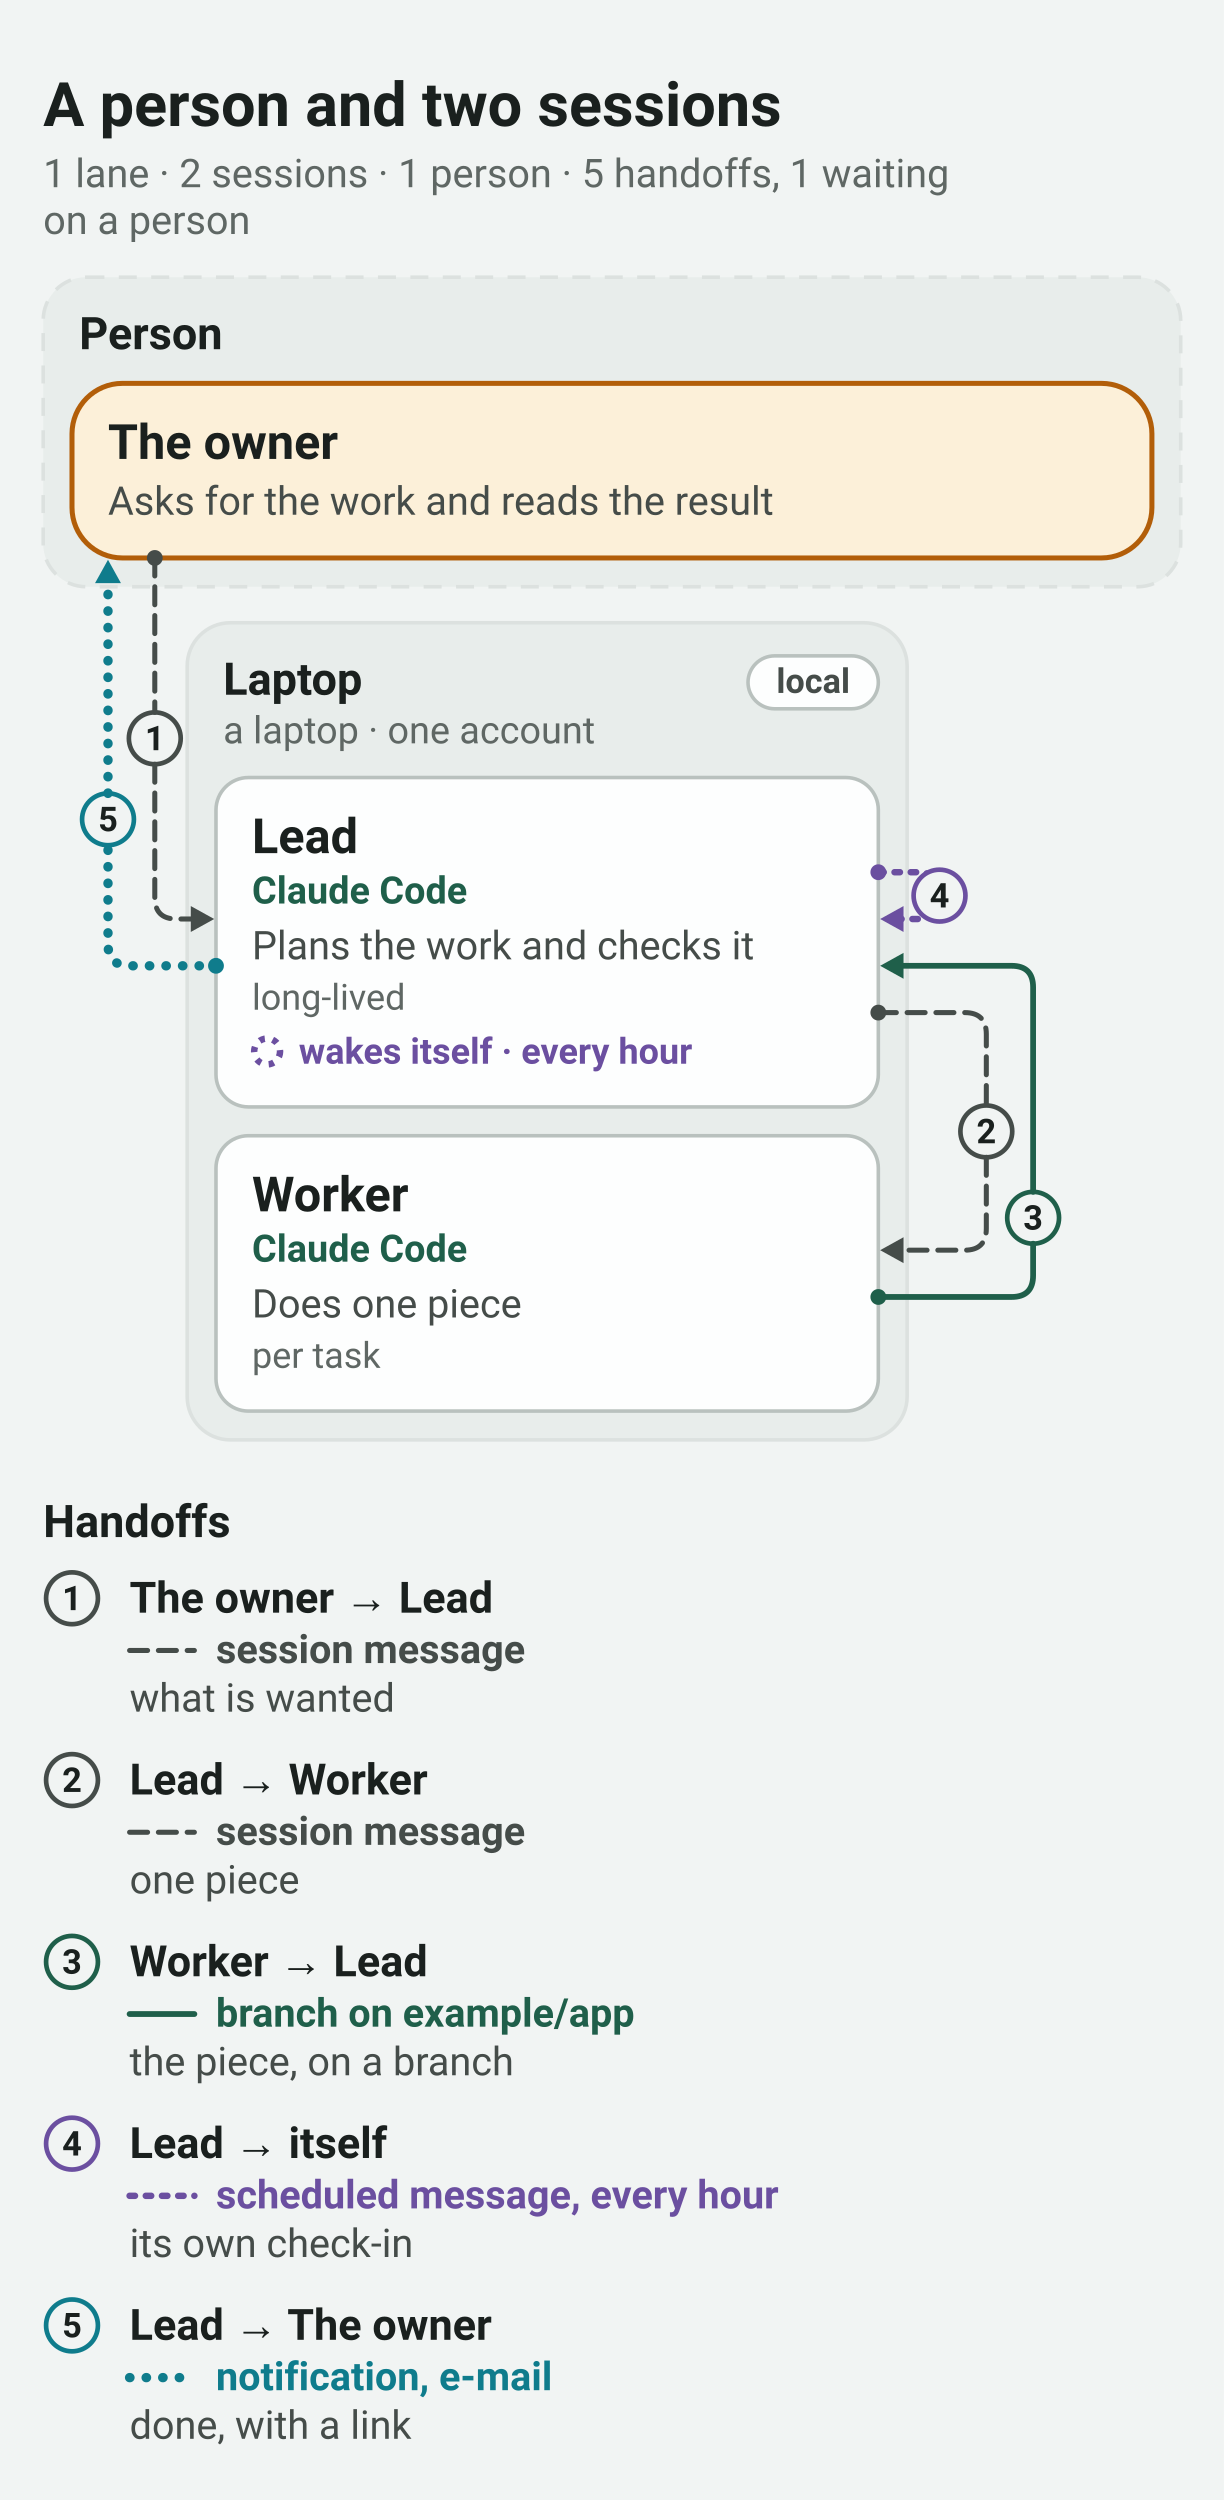
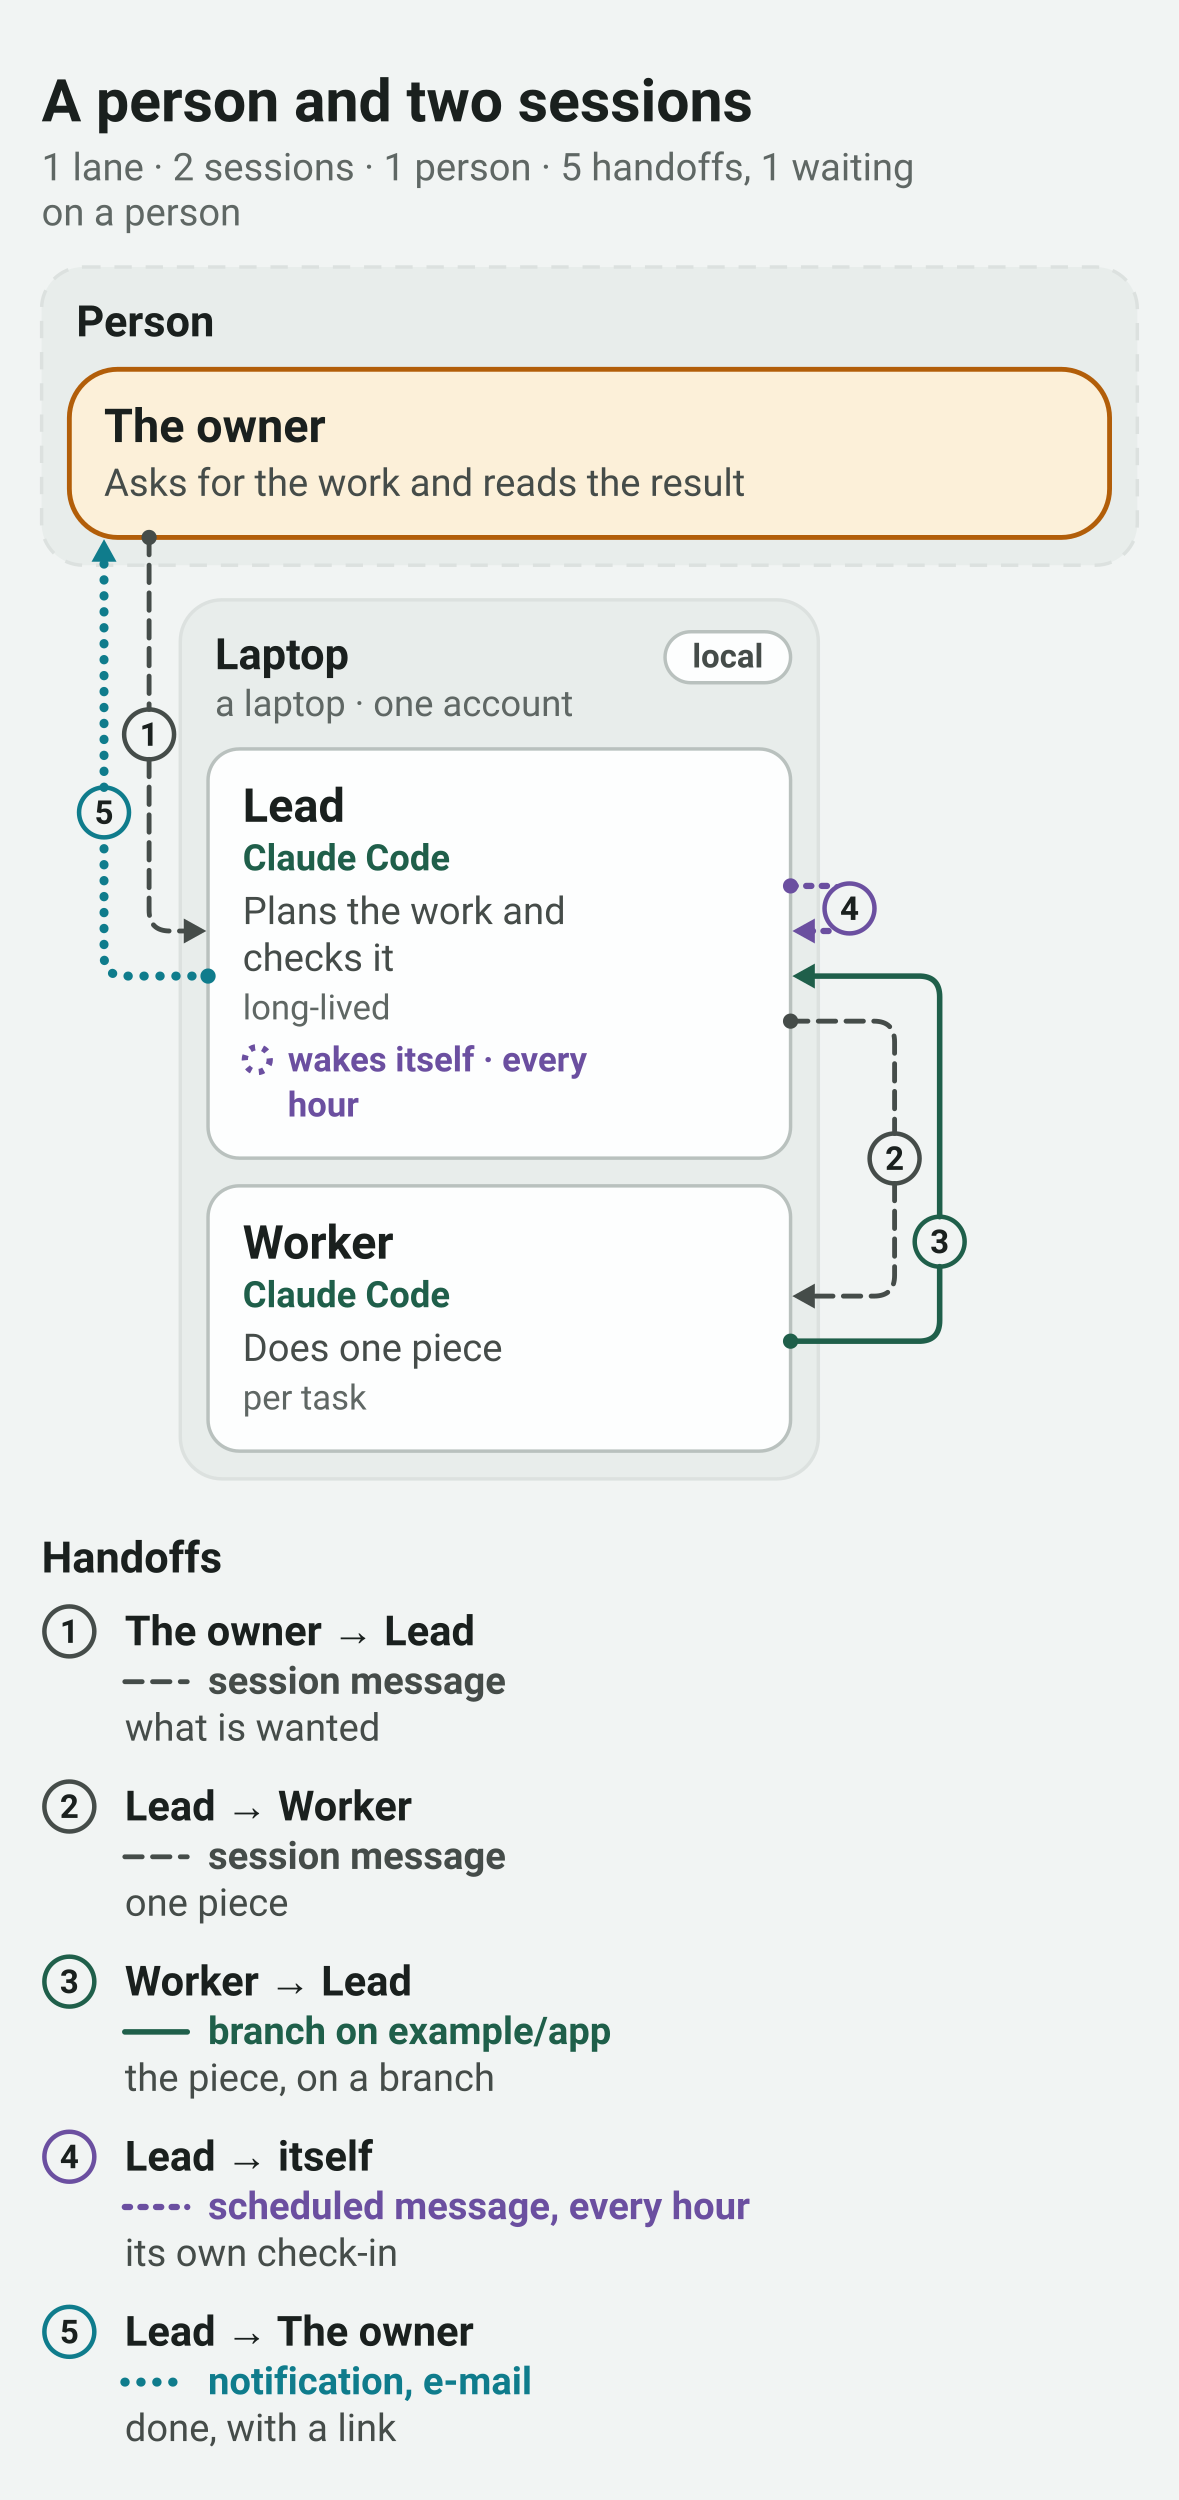
- <svg xmlns="http://www.w3.org/2000/svg" class="grooph-picture" data-picture="map" viewBox="0 0 340 694.5" width="340" height="694.5" role="img" font-family="system-ui, -apple-system, 'Segoe UI', Roboto, 'Helvetica Neue', Arial, sans-serif">
-   <rect x="0" y="0" width="340" height="694.5" style="fill:#f1f4f3" />
+ <svg xmlns="http://www.w3.org/2000/svg" class="grooph-picture" data-picture="map" viewBox="0 0 340 721" width="340" height="721" role="img" font-family="system-ui, -apple-system, 'Segoe UI', Roboto, 'Helvetica Neue', Arial, sans-serif">
+   <rect x="0" y="0" width="340" height="721" style="fill:#f1f4f3" />
  <text x="12" y="35" font-size="17" font-weight="700" style="fill:#1a201e">A person and two sessions</text>
  <text x="12" y="52" font-size="11" style="fill:#5f6764">1 lane · 2 sessions · 1 person · 5 handoffs, 1 waiting</text>
  <text x="12" y="65" font-size="11" style="fill:#5f6764">on a person</text>
  <g data-people="">
    <rect x="12" y="77" width="316" height="86" rx="12" stroke-width="1" stroke-dasharray="5 4" style="fill:#e8edeb;stroke:#dce1df" />
    <text x="22" y="97" font-size="12.5" font-weight="700" style="fill:#1a201e">Person</text>
  </g>
  <g data-lane="laptop">
-     <rect x="52" y="173" width="200" height="227" rx="12" stroke-width="1" style="fill:#e8edeb;stroke:#dce1df" />
+     <rect x="52" y="173" width="184" height="253.5" rx="12" stroke-width="1" style="fill:#e8edeb;stroke:#dce1df" />
    <text x="62" y="193" font-size="12.5" font-weight="700" style="fill:#1a201e">Laptop</text>
-     <rect x="207.8" y="182.2" width="36.2" height="14.7" rx="7.4" stroke-width="1" style="fill:#fdfefe;stroke:#b9c1be" />
-     <text x="225.9" y="192.5" font-size="9.5" font-weight="700" text-anchor="middle" style="fill:#454c49">local</text>
+     <rect x="191.8" y="182.2" width="36.2" height="14.7" rx="7.4" stroke-width="1" style="fill:#fdfefe;stroke:#b9c1be" />
+     <text x="209.9" y="192.5" font-size="9.5" font-weight="700" text-anchor="middle" style="fill:#454c49">local</text>
    <text x="62" y="206.5" font-size="10.5" style="fill:#5f6764">a laptop · one account</text>
  </g>
  <g data-person="owner">
    <rect data-card="" x="20" y="106.5" width="300" height="48.5" rx="14" stroke-width="1.4" style="fill:#fcf0d9;stroke:#b25e09" />
    <text x="30" y="127.5" font-size="13.5" font-weight="700" style="fill:#1a201e">The owner</text>
    <text x="30" y="143" font-size="11" style="fill:#454c49">Asks for the work and reads the result</text>
  </g>
  <g data-session="lead">
-     <rect data-card="" x="60" y="216" width="184" height="91.5" rx="9" stroke-width="1" style="fill:#fdfefe;stroke:#b9c1be" />
+     <rect data-card="" x="60" y="216" width="168" height="118" rx="9" stroke-width="1" style="fill:#fdfefe;stroke:#b9c1be" />
    <text x="70" y="237" font-size="13.5" font-weight="700" style="fill:#1a201e">Lead</text>
    <text x="70" y="251" font-size="10.5" font-weight="700" style="fill:#1f5f4a">Claude Code</text>
-     <text x="70" y="266.5" font-size="11" style="fill:#454c49">Plans the work and checks it</text>
-     <text x="70" y="280.5" font-size="10" style="fill:#5f6764">long-lived</text>
-     <circle data-wakes="" cx="74.2" cy="292.1" r="3.6" fill="none" stroke-width="1.8" stroke-dasharray="1.5 2.2" style="stroke:#6b4fa0" />
-     <text x="83" y="295.5" font-size="10" font-weight="700" style="fill:#6b4fa0">wakes itself · every hour</text>
+     <text x="70" y="266.5" font-size="11" style="fill:#454c49">Plans the work and</text>
+     <text x="70" y="280" font-size="11" style="fill:#454c49">checks it</text>
+     <text x="70" y="294" font-size="10" style="fill:#5f6764">long-lived</text>
+     <circle data-wakes="" cx="74.2" cy="305.6" r="3.6" fill="none" stroke-width="1.8" stroke-dasharray="1.5 2.2" style="stroke:#6b4fa0" />
+     <text x="83" y="309" font-size="10" font-weight="700" style="fill:#6b4fa0">wakes itself · every</text>
+     <text x="83" y="322" font-size="10" font-weight="700" style="fill:#6b4fa0">hour</text>
  </g>
  <g data-session="worker">
-     <rect data-card="" x="60" y="315.5" width="184" height="76.5" rx="9" stroke-width="1" style="fill:#fdfefe;stroke:#b9c1be" />
-     <text x="70" y="336.5" font-size="13.5" font-weight="700" style="fill:#1a201e">Worker</text>
-     <text x="70" y="350.5" font-size="10.5" font-weight="700" style="fill:#1f5f4a">Claude Code</text>
-     <text x="70" y="366" font-size="11" style="fill:#454c49">Does one piece</text>
-     <text x="70" y="380" font-size="10" style="fill:#5f6764">per task</text>
+     <rect data-card="" x="60" y="342" width="168" height="76.5" rx="9" stroke-width="1" style="fill:#fdfefe;stroke:#b9c1be" />
+     <text x="70" y="363" font-size="13.5" font-weight="700" style="fill:#1a201e">Worker</text>
+     <text x="70" y="377" font-size="10.5" font-weight="700" style="fill:#1f5f4a">Claude Code</text>
+     <text x="70" y="392.5" font-size="11" style="fill:#454c49">Does one piece</text>
+     <text x="70" y="406.5" font-size="10" style="fill:#5f6764">per task</text>
  </g>
  <g data-plate="h-ask">
-     <circle cx="43" cy="205.1" r="7.2" stroke-width="1.3" style="fill:#f1f4f3;stroke:#454c49" />
+     <circle cx="43" cy="211.8" r="7.2" stroke-width="1.3" style="fill:#f1f4f3;stroke:#454c49" />
  </g>
  <g data-plate="h-start">
-     <circle cx="274" cy="314.3" r="7.2" stroke-width="1.3" style="fill:#f1f4f3;stroke:#454c49" />
+     <circle cx="258" cy="334.1" r="7.2" stroke-width="1.3" style="fill:#f1f4f3;stroke:#454c49" />
  </g>
  <g data-plate="h-back">
-     <circle cx="287" cy="338.3" r="7.2" stroke-width="1.3" style="fill:#f1f4f3;stroke:#1f5f4a" />
+     <circle cx="271" cy="358.1" r="7.2" stroke-width="1.3" style="fill:#f1f4f3;stroke:#1f5f4a" />
  </g>
  <g data-plate="h-done">
-     <circle cx="30" cy="227.6" r="7.2" stroke-width="1.3" style="fill:#f1f4f3;stroke:#0f7c8c" />
+     <circle cx="30" cy="234.3" r="7.2" stroke-width="1.3" style="fill:#f1f4f3;stroke:#0f7c8c" />
  </g>
  <g data-handoff="h-ask">
-     <path d="M43,155 L43,197.9 M43,212.3 L43,249.3 Q43,255.3 49,255.3 L54.5,255.3" fill="none" stroke-width="1.4" stroke-linecap="round" stroke-dasharray="5 3" style="stroke:#454c49" />
+     <path d="M43,155 L43,204.6 M43,219 L43,262.5 Q43,268.5 49,268.5 L54.5,268.5" fill="none" stroke-width="1.4" stroke-linecap="round" stroke-dasharray="5 3" style="stroke:#454c49" />
    <circle cx="43" cy="155" r="2.2" style="fill:#454c49" />
-     <path d="M59.5,255.3 L53,251.7 L53,258.9 z" style="fill:#454c49" />
+     <path d="M59.5,268.5 L53,264.9 L53,272.1 z" style="fill:#454c49" />
  </g>
  <g data-handoff="h-start">
-     <path d="M244,281.3 L268,281.3 Q274,281.3 274,287.3 L274,307.1 M274,321.5 L274,341.3 Q274,347.3 268,347.3 L249.5,347.3" fill="none" stroke-width="1.4" stroke-linecap="round" stroke-dasharray="5 3" style="stroke:#454c49" />
-     <circle cx="244" cy="281.3" r="2.2" style="fill:#454c49" />
-     <path d="M244.5,347.3 L251,350.9 L251,343.7 z" style="fill:#454c49" />
+     <path d="M228,294.5 L252,294.5 Q258,294.5 258,300.5 L258,326.9 M258,341.3 L258,367.8 Q258,373.8 252,373.8 L233.5,373.8" fill="none" stroke-width="1.4" stroke-linecap="round" stroke-dasharray="5 3" style="stroke:#454c49" />
+     <circle cx="228" cy="294.5" r="2.2" style="fill:#454c49" />
+     <path d="M228.5,373.8 L235,377.4 L235,370.2 z" style="fill:#454c49" />
  </g>
  <g data-handoff="h-back">
-     <path d="M244,360.3 L281,360.3 Q287,360.3 287,354.3 L287,345.5 M287,331.1 L287,274.3 Q287,268.3 281,268.3 L249.5,268.3" fill="none" stroke-width="1.6" stroke-linecap="round" style="stroke:#1f5f4a" />
-     <circle cx="244" cy="360.3" r="2.2" style="fill:#1f5f4a" />
-     <path d="M244.5,268.3 L251,271.9 L251,264.7 z" style="fill:#1f5f4a" />
+     <path d="M228,386.8 L265,386.8 Q271,386.8 271,380.8 L271,365.3 M271,350.9 L271,287.5 Q271,281.5 265,281.5 L233.5,281.5" fill="none" stroke-width="1.6" stroke-linecap="round" style="stroke:#1f5f4a" />
+     <circle cx="228" cy="386.8" r="2.2" style="fill:#1f5f4a" />
+     <path d="M228.5,281.5 L235,285.1 L235,277.9 z" style="fill:#1f5f4a" />
  </g>
  <g data-handoff="h-wake">
-     <path d="M244,242.3 L255,242.3 Q261,242.3 261,248.3 L261,249.3 Q261,255.3 255,255.3 L249.5,255.3" fill="none" stroke-width="1.8" stroke-linecap="round" stroke-dasharray="1.5 3" style="stroke:#6b4fa0" />
-     <circle cx="244" cy="242.3" r="2.2" style="fill:#6b4fa0" />
-     <path d="M244.5,255.3 L251,258.9 L251,251.7 z" style="fill:#6b4fa0" />
+     <path d="M228,255.5 L239,255.5 Q245,255.5 245,261.5 L245,262.5 Q245,268.5 239,268.5 L233.5,268.5" fill="none" stroke-width="1.8" stroke-linecap="round" stroke-dasharray="1.5 3" style="stroke:#6b4fa0" />
+     <circle cx="228" cy="255.5" r="2.2" style="fill:#6b4fa0" />
+     <path d="M228.5,268.5 L235,272.1 L235,264.9 z" style="fill:#6b4fa0" />
  </g>
  <g data-plate="h-wake">
-     <circle cx="261" cy="248.8" r="7.2" stroke-width="1.3" style="fill:#f1f4f3;stroke:#6b4fa0" />
+     <circle cx="245" cy="262" r="7.2" stroke-width="1.3" style="fill:#f1f4f3;stroke:#6b4fa0" />
  </g>
  <g data-handoff="h-done">
-     <path d="M60,268.3 L36,268.3 Q30,268.3 30,262.3 L30,234.8 M30,220.4 L30,160.5" fill="none" stroke-width="2.6" stroke-linecap="round" stroke-dasharray="0.1 4.5" style="stroke:#0f7c8c" />
-     <circle cx="60" cy="268.3" r="2.2" style="fill:#0f7c8c" />
+     <path d="M60,281.5 L36,281.5 Q30,281.5 30,275.5 L30,241.5 M30,227.1 L30,160.5" fill="none" stroke-width="2.6" stroke-linecap="round" stroke-dasharray="0.1 4.5" style="stroke:#0f7c8c" />
+     <circle cx="60" cy="281.5" r="2.2" style="fill:#0f7c8c" />
    <path d="M30,155.5 L33.6,162 L26.4,162 z" style="fill:#0f7c8c" />
  </g>
  <g data-number="h-ask">
-     <text x="43" y="208.4" font-size="9.5" font-weight="700" text-anchor="middle" style="fill:#1a201e">1</text>
+     <text x="43" y="215.1" font-size="9.5" font-weight="700" text-anchor="middle" style="fill:#1a201e">1</text>
  </g>
  <g data-number="h-start">
-     <text x="274" y="317.6" font-size="9.5" font-weight="700" text-anchor="middle" style="fill:#1a201e">2</text>
+     <text x="258" y="337.4" font-size="9.5" font-weight="700" text-anchor="middle" style="fill:#1a201e">2</text>
  </g>
  <g data-number="h-back">
-     <text x="287" y="341.6" font-size="9.5" font-weight="700" text-anchor="middle" style="fill:#1a201e">3</text>
+     <text x="271" y="361.4" font-size="9.5" font-weight="700" text-anchor="middle" style="fill:#1a201e">3</text>
  </g>
  <g data-number="h-wake">
-     <text x="261" y="252.1" font-size="9.5" font-weight="700" text-anchor="middle" style="fill:#1a201e">4</text>
+     <text x="245" y="265.3" font-size="9.5" font-weight="700" text-anchor="middle" style="fill:#1a201e">4</text>
  </g>
  <g data-number="h-done">
-     <text x="30" y="230.9" font-size="9.5" font-weight="700" text-anchor="middle" style="fill:#1a201e">5</text>
+     <text x="30" y="237.6" font-size="9.5" font-weight="700" text-anchor="middle" style="fill:#1a201e">5</text>
  </g>
-   <text x="12" y="427" font-size="12.5" font-weight="700" style="fill:#1a201e">Handoffs</text>
+   <text x="12" y="453.5" font-size="12.5" font-weight="700" style="fill:#1a201e">Handoffs</text>
  <g data-handoff-row="h-ask">
-     <rect data-row="" x="8" y="434" width="324" height="47.5" rx="8" style="fill:transparent" />
-     <circle cx="20" cy="444" r="7.2" stroke-width="1.3" style="fill:#f1f4f3;stroke:#454c49" />
-     <text x="20" y="447.3" font-size="9.5" font-weight="700" text-anchor="middle" style="fill:#1a201e">1</text>
-     <text x="36" y="448" font-size="12" font-weight="700" style="fill:#1a201e">The owner → Lead</text>
-     <path d="M36,458.5 h18" fill="none" stroke-width="1.4" stroke-linecap="round" stroke-dasharray="5 3" style="stroke:#454c49" />
-     <text x="60" y="462" font-size="11" font-weight="700" style="fill:#454c49">session message</text>
-     <text x="36" y="475.5" font-size="11" style="fill:#454c49">what is wanted</text>
+     <rect data-row="" x="8" y="460.5" width="324" height="47.5" rx="8" style="fill:transparent" />
+     <circle cx="20" cy="470.5" r="7.2" stroke-width="1.3" style="fill:#f1f4f3;stroke:#454c49" />
+     <text x="20" y="473.8" font-size="9.5" font-weight="700" text-anchor="middle" style="fill:#1a201e">1</text>
+     <text x="36" y="474.5" font-size="12" font-weight="700" style="fill:#1a201e">The owner → Lead</text>
+     <path d="M36,485 h18" fill="none" stroke-width="1.4" stroke-linecap="round" stroke-dasharray="5 3" style="stroke:#454c49" />
+     <text x="60" y="488.5" font-size="11" font-weight="700" style="fill:#454c49">session message</text>
+     <text x="36" y="502" font-size="11" style="fill:#454c49">what is wanted</text>
  </g>
  <g data-handoff-row="h-start">
-     <rect data-row="" x="8" y="484.5" width="324" height="47.5" rx="8" style="fill:transparent" />
-     <circle cx="20" cy="494.5" r="7.2" stroke-width="1.3" style="fill:#f1f4f3;stroke:#454c49" />
-     <text x="20" y="497.8" font-size="9.5" font-weight="700" text-anchor="middle" style="fill:#1a201e">2</text>
-     <text x="36" y="498.5" font-size="12" font-weight="700" style="fill:#1a201e">Lead → Worker</text>
-     <path d="M36,509 h18" fill="none" stroke-width="1.4" stroke-linecap="round" stroke-dasharray="5 3" style="stroke:#454c49" />
-     <text x="60" y="512.5" font-size="11" font-weight="700" style="fill:#454c49">session message</text>
-     <text x="36" y="526" font-size="11" style="fill:#454c49">one piece</text>
+     <rect data-row="" x="8" y="511" width="324" height="47.5" rx="8" style="fill:transparent" />
+     <circle cx="20" cy="521" r="7.2" stroke-width="1.3" style="fill:#f1f4f3;stroke:#454c49" />
+     <text x="20" y="524.3" font-size="9.5" font-weight="700" text-anchor="middle" style="fill:#1a201e">2</text>
+     <text x="36" y="525" font-size="12" font-weight="700" style="fill:#1a201e">Lead → Worker</text>
+     <path d="M36,535.5 h18" fill="none" stroke-width="1.4" stroke-linecap="round" stroke-dasharray="5 3" style="stroke:#454c49" />
+     <text x="60" y="539" font-size="11" font-weight="700" style="fill:#454c49">session message</text>
+     <text x="36" y="552.5" font-size="11" style="fill:#454c49">one piece</text>
  </g>
  <g data-handoff-row="h-back">
-     <rect data-row="" x="8" y="535" width="324" height="47.5" rx="8" style="fill:transparent" />
-     <circle cx="20" cy="545" r="7.2" stroke-width="1.3" style="fill:#f1f4f3;stroke:#1f5f4a" />
-     <text x="20" y="548.3" font-size="9.5" font-weight="700" text-anchor="middle" style="fill:#1a201e">3</text>
-     <text x="36" y="549" font-size="12" font-weight="700" style="fill:#1a201e">Worker → Lead</text>
-     <path d="M36,559.5 h18" fill="none" stroke-width="1.6" stroke-linecap="round" style="stroke:#1f5f4a" />
-     <text x="60" y="563" font-size="11" font-weight="700" style="fill:#1f5f4a">branch on example/app</text>
-     <text x="36" y="576.5" font-size="11" style="fill:#454c49">the piece, on a branch</text>
+     <rect data-row="" x="8" y="561.5" width="324" height="47.5" rx="8" style="fill:transparent" />
+     <circle cx="20" cy="571.5" r="7.2" stroke-width="1.3" style="fill:#f1f4f3;stroke:#1f5f4a" />
+     <text x="20" y="574.8" font-size="9.5" font-weight="700" text-anchor="middle" style="fill:#1a201e">3</text>
+     <text x="36" y="575.5" font-size="12" font-weight="700" style="fill:#1a201e">Worker → Lead</text>
+     <path d="M36,586 h18" fill="none" stroke-width="1.6" stroke-linecap="round" style="stroke:#1f5f4a" />
+     <text x="60" y="589.5" font-size="11" font-weight="700" style="fill:#1f5f4a">branch on example/app</text>
+     <text x="36" y="603" font-size="11" style="fill:#454c49">the piece, on a branch</text>
  </g>
  <g data-handoff-row="h-wake">
-     <rect data-row="" x="8" y="585.5" width="324" height="47.5" rx="8" style="fill:transparent" />
-     <circle cx="20" cy="595.5" r="7.2" stroke-width="1.3" style="fill:#f1f4f3;stroke:#6b4fa0" />
-     <text x="20" y="598.8" font-size="9.5" font-weight="700" text-anchor="middle" style="fill:#1a201e">4</text>
-     <text x="36" y="599.5" font-size="12" font-weight="700" style="fill:#1a201e">Lead → itself</text>
-     <path d="M36,610 h18" fill="none" stroke-width="1.8" stroke-linecap="round" stroke-dasharray="1.5 3" style="stroke:#6b4fa0" />
-     <text x="60" y="613.5" font-size="11" font-weight="700" style="fill:#6b4fa0">scheduled message, every hour</text>
-     <text x="36" y="627" font-size="11" style="fill:#454c49">its own check-in</text>
+     <rect data-row="" x="8" y="612" width="324" height="47.5" rx="8" style="fill:transparent" />
+     <circle cx="20" cy="622" r="7.2" stroke-width="1.3" style="fill:#f1f4f3;stroke:#6b4fa0" />
+     <text x="20" y="625.3" font-size="9.5" font-weight="700" text-anchor="middle" style="fill:#1a201e">4</text>
+     <text x="36" y="626" font-size="12" font-weight="700" style="fill:#1a201e">Lead → itself</text>
+     <path d="M36,636.5 h18" fill="none" stroke-width="1.8" stroke-linecap="round" stroke-dasharray="1.5 3" style="stroke:#6b4fa0" />
+     <text x="60" y="640" font-size="11" font-weight="700" style="fill:#6b4fa0">scheduled message, every hour</text>
+     <text x="36" y="653.5" font-size="11" style="fill:#454c49">its own check-in</text>
  </g>
  <g data-handoff-row="h-done">
-     <rect data-row="" x="8" y="636" width="324" height="47.5" rx="8" style="fill:transparent" />
-     <circle cx="20" cy="646" r="7.2" stroke-width="1.3" style="fill:#f1f4f3;stroke:#0f7c8c" />
-     <text x="20" y="649.3" font-size="9.5" font-weight="700" text-anchor="middle" style="fill:#1a201e">5</text>
-     <text x="36" y="650" font-size="12" font-weight="700" style="fill:#1a201e">Lead → The owner</text>
-     <path d="M36,660.5 h18" fill="none" stroke-width="2.6" stroke-linecap="round" stroke-dasharray="0.1 4.5" style="stroke:#0f7c8c" />
-     <text x="60" y="664" font-size="11" font-weight="700" style="fill:#0f7c8c">notification, e-mail</text>
-     <text x="36" y="677.5" font-size="11" style="fill:#454c49">done, with a link</text>
+     <rect data-row="" x="8" y="662.5" width="324" height="47.5" rx="8" style="fill:transparent" />
+     <circle cx="20" cy="672.5" r="7.2" stroke-width="1.3" style="fill:#f1f4f3;stroke:#0f7c8c" />
+     <text x="20" y="675.8" font-size="9.5" font-weight="700" text-anchor="middle" style="fill:#1a201e">5</text>
+     <text x="36" y="676.5" font-size="12" font-weight="700" style="fill:#1a201e">Lead → The owner</text>
+     <path d="M36,687 h18" fill="none" stroke-width="2.6" stroke-linecap="round" stroke-dasharray="0.1 4.5" style="stroke:#0f7c8c" />
+     <text x="60" y="690.5" font-size="11" font-weight="700" style="fill:#0f7c8c">notification, e-mail</text>
+     <text x="36" y="704" font-size="11" style="fill:#454c49">done, with a link</text>
  </g>
</svg>
